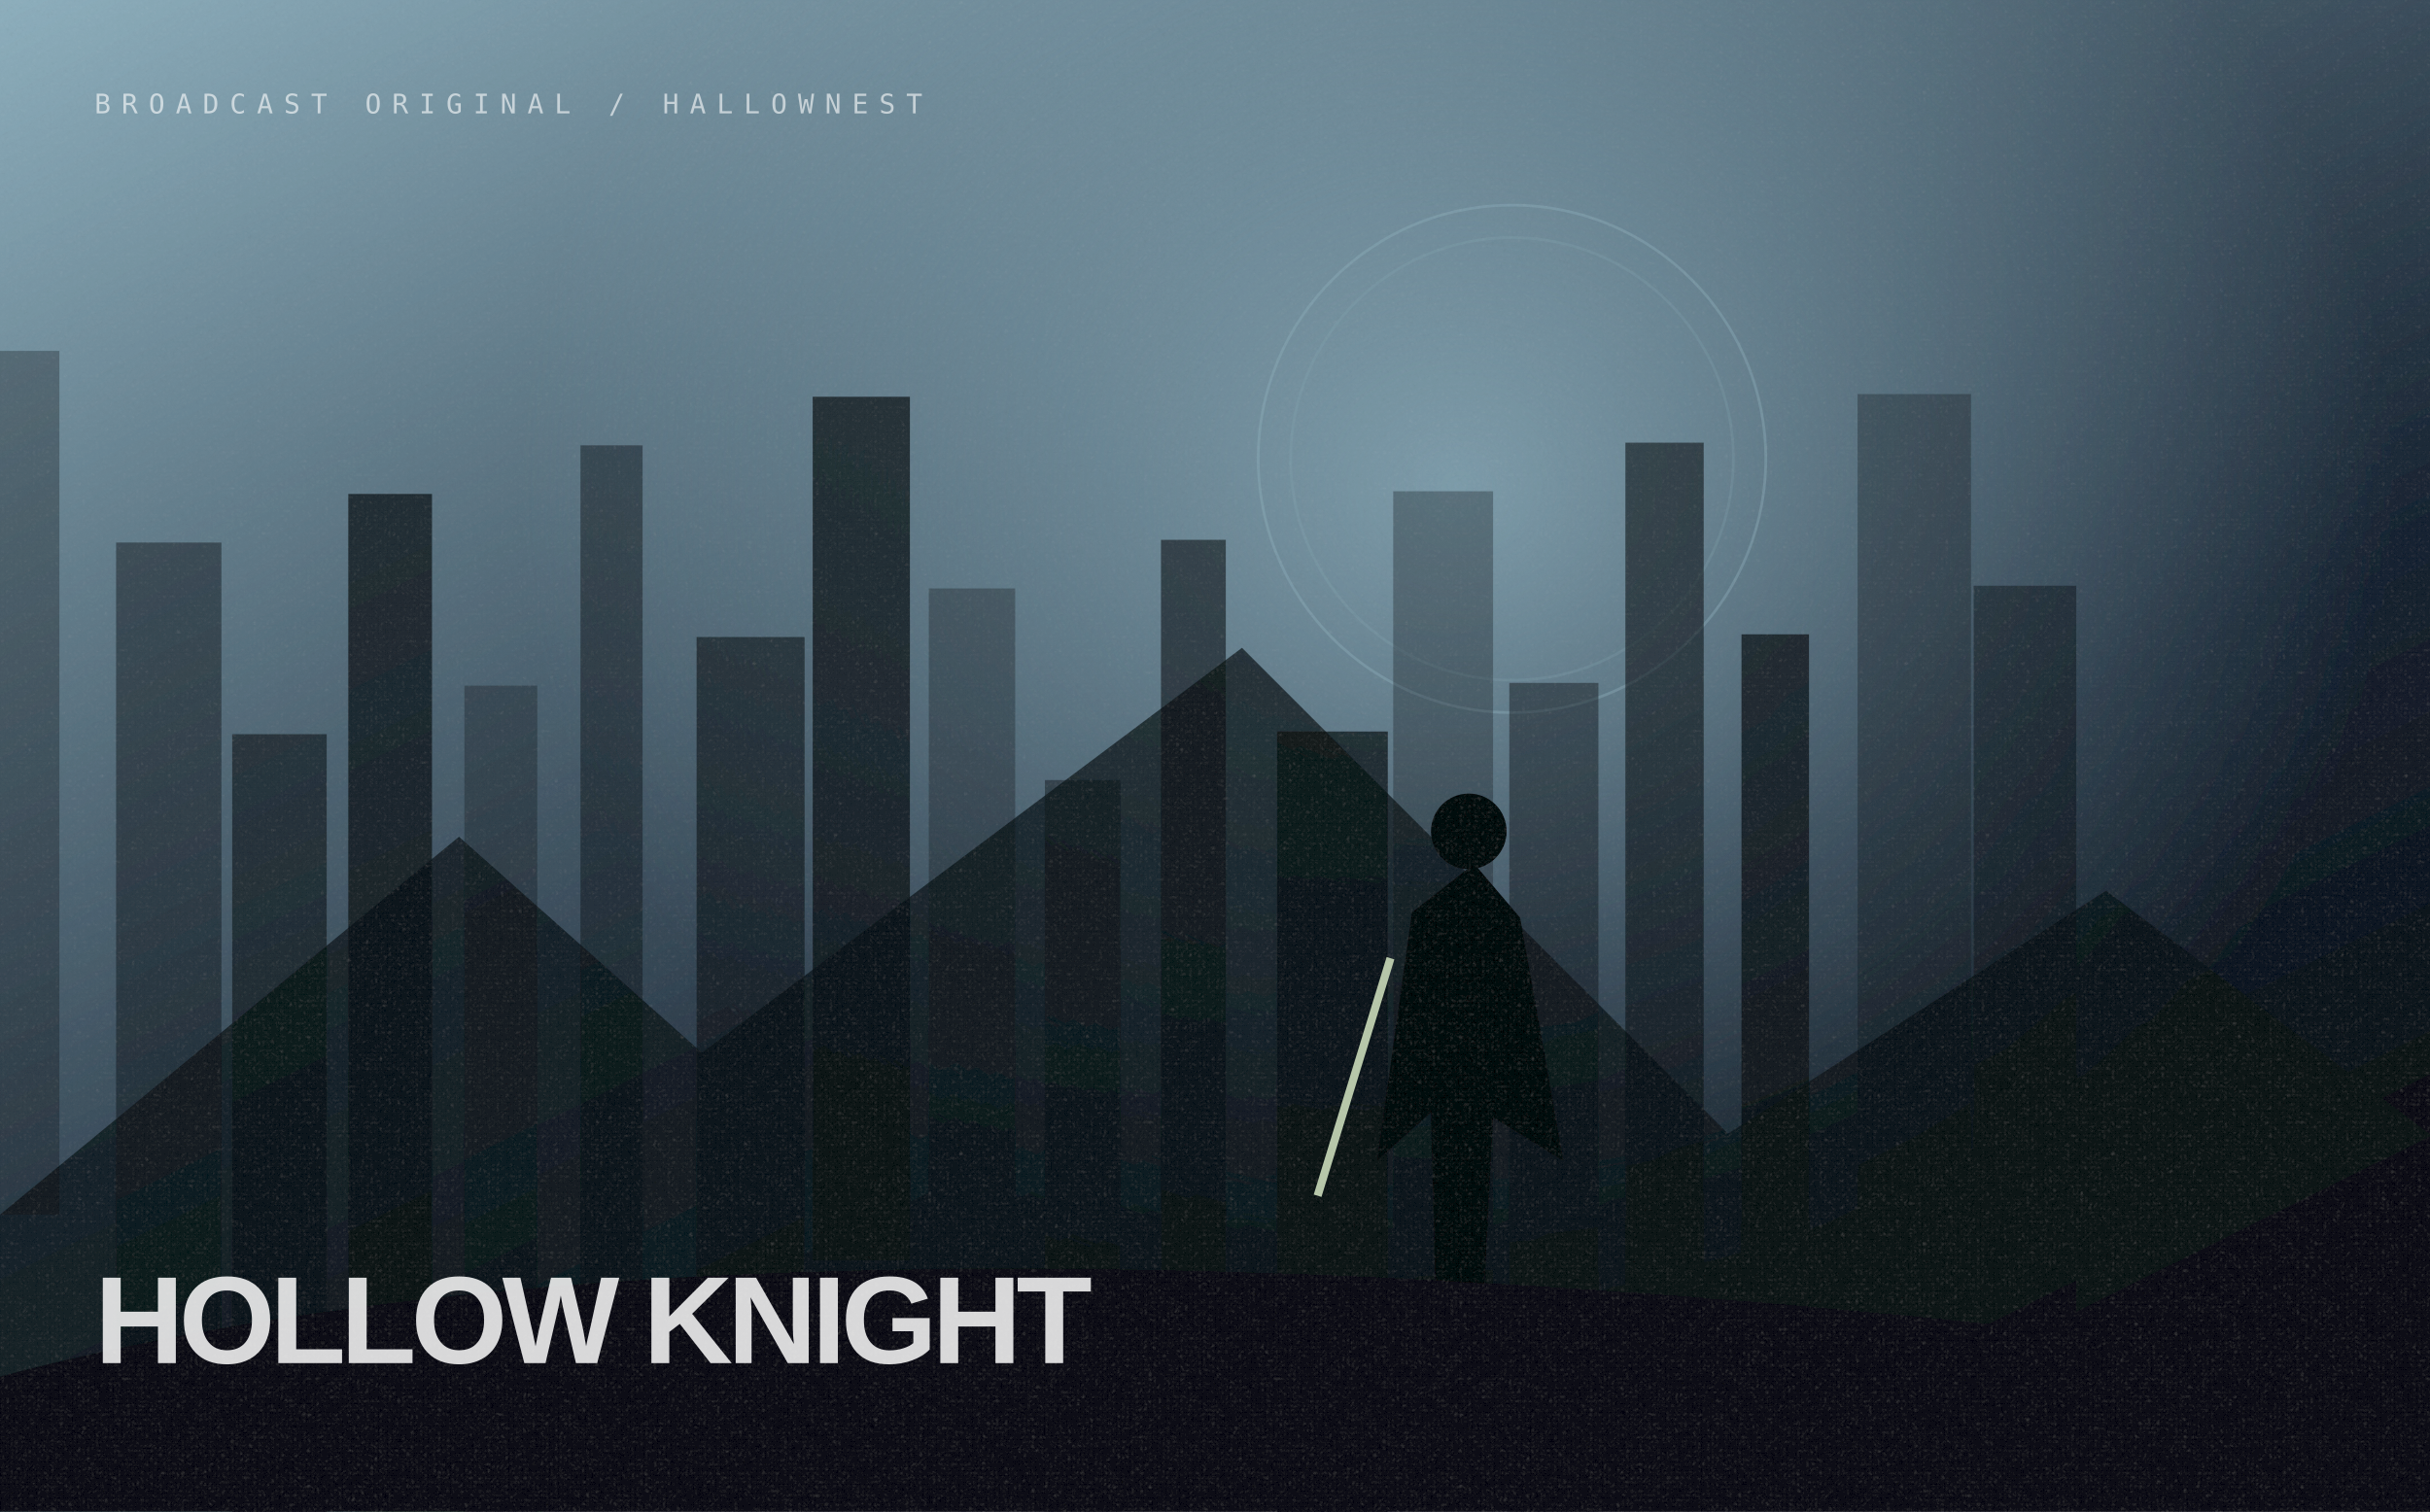
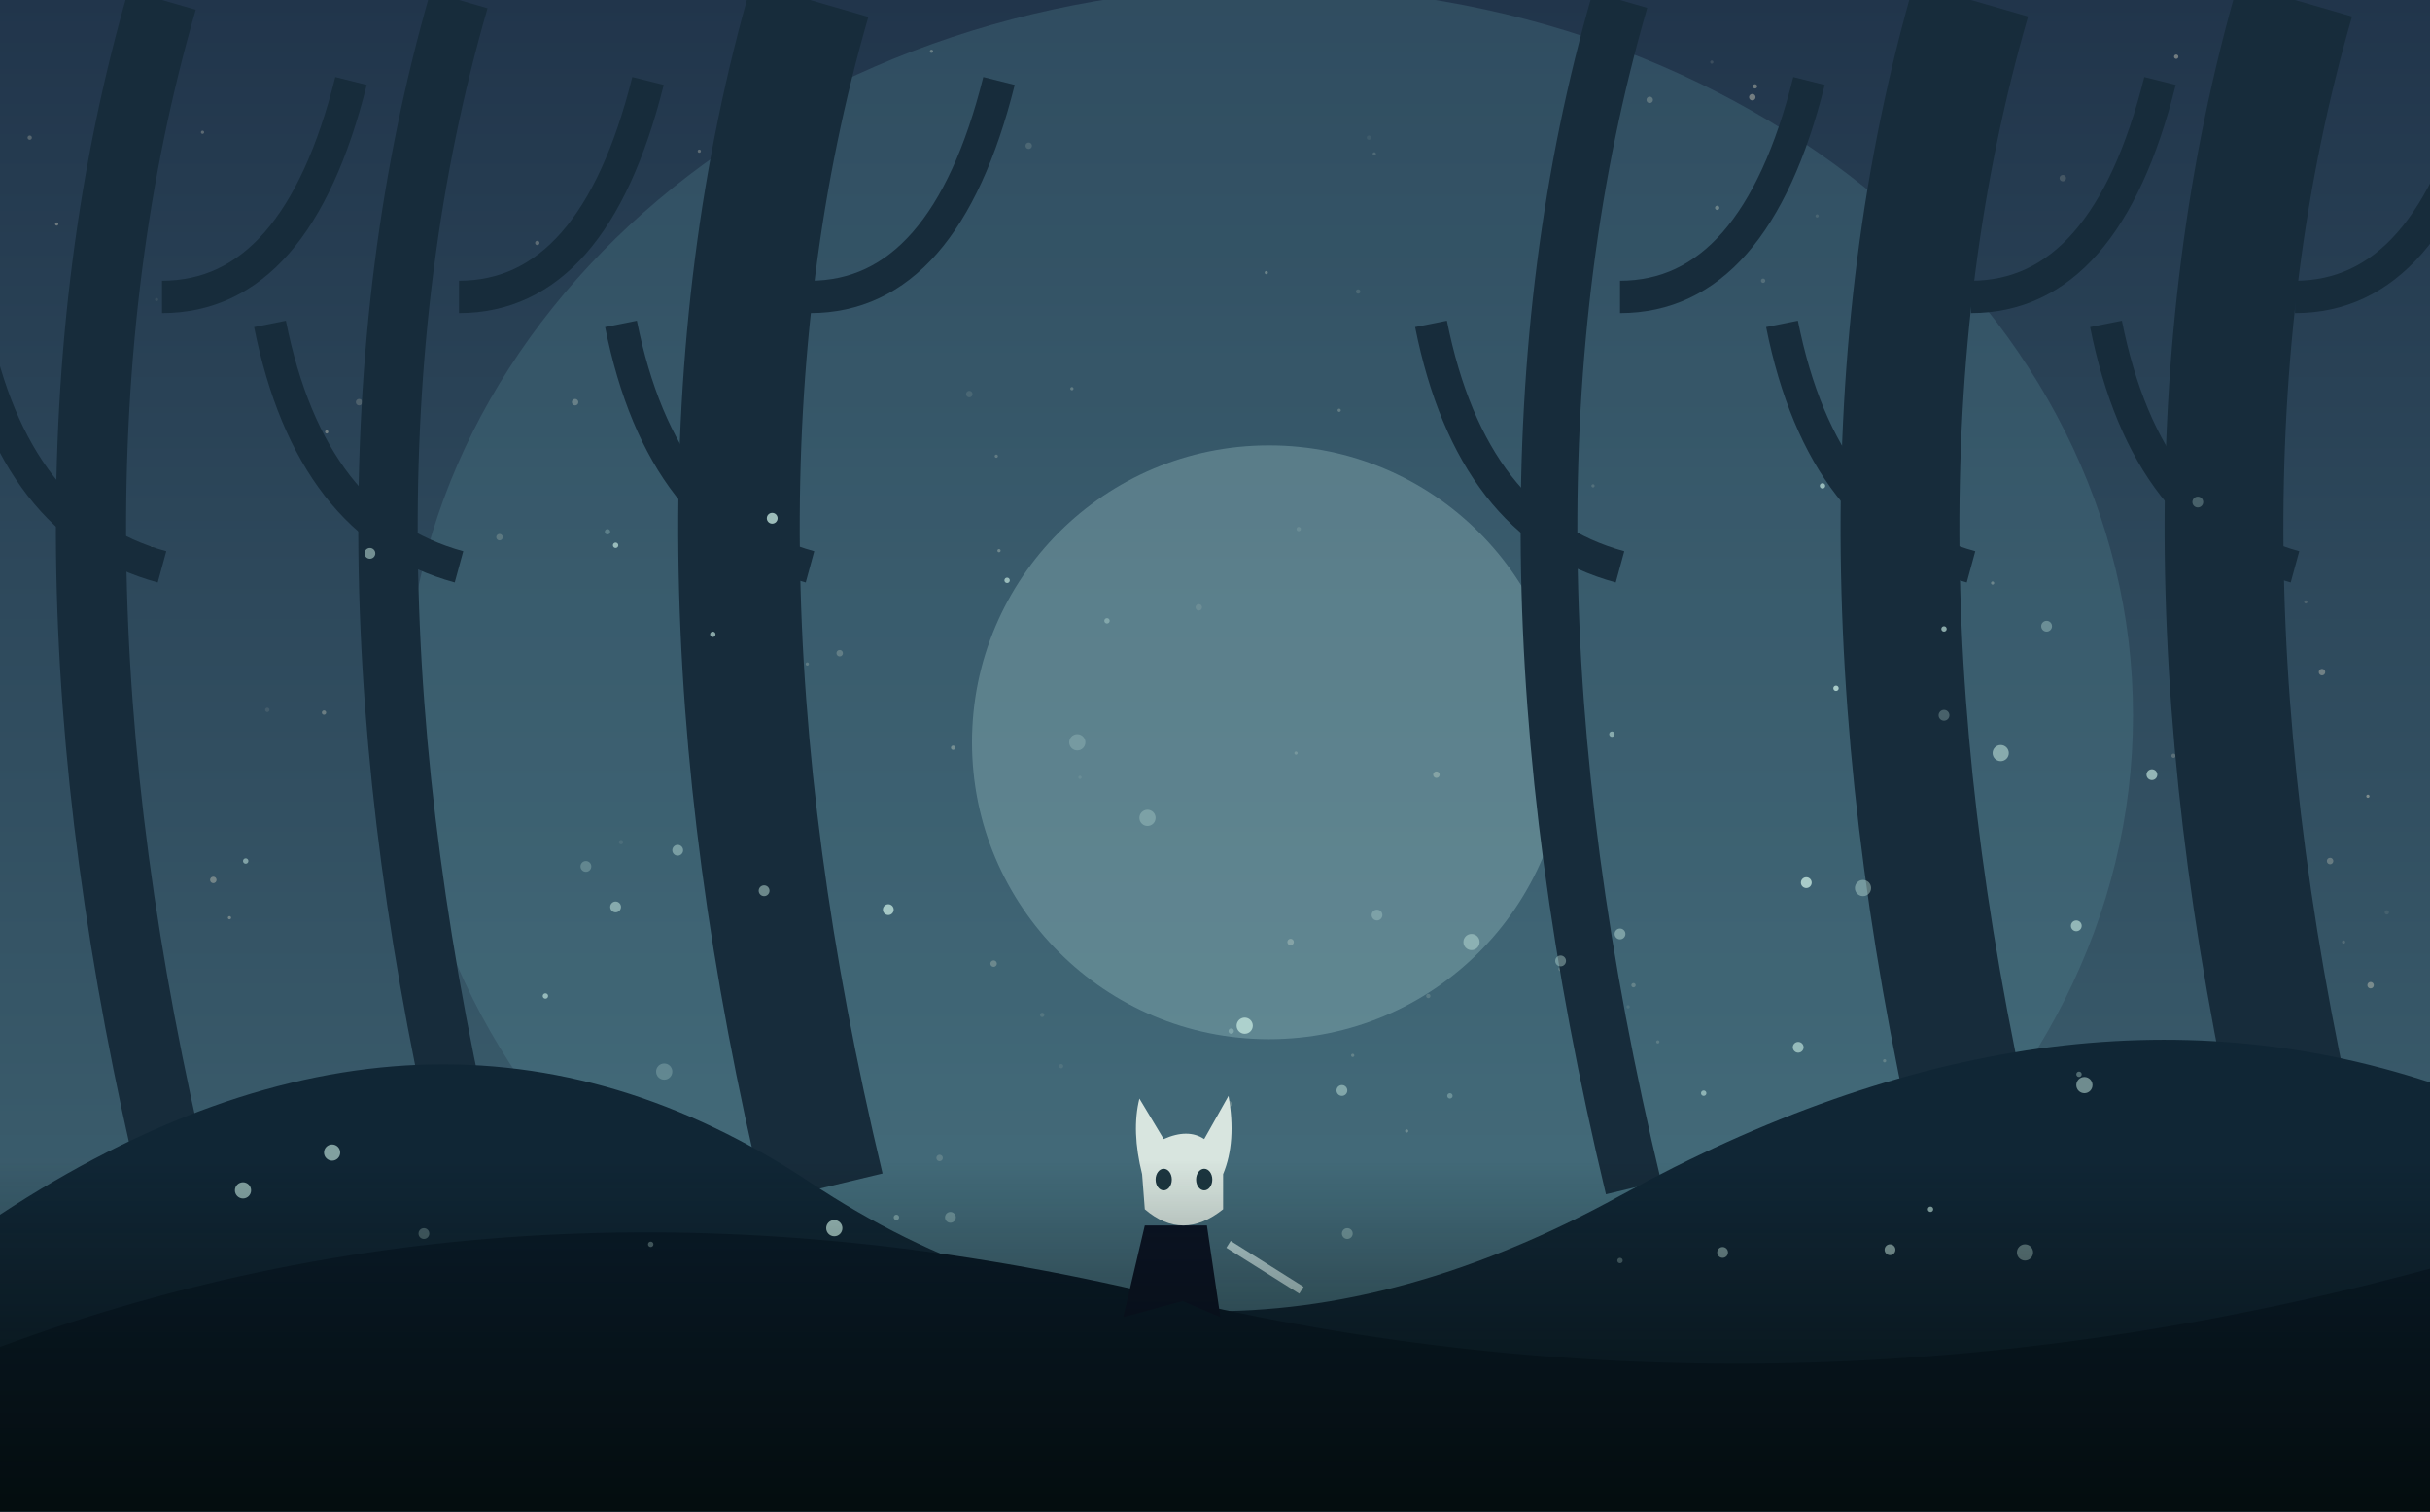
<svg xmlns="http://www.w3.org/2000/svg" width="900" height="560" viewBox="0 0 900 560">
  <defs>
-     <linearGradient id="bg" x2=".8" y2="1">
-       <stop stop-color="#8eafbd" />
-       <stop offset=".7" stop-color="#172331" />
-       <stop offset="1" stop-color="#070b0e" />
+     <linearGradient id="sky" x2="0" y2="1">
+       <stop stop-color="#21354b" />
+       <stop offset="1" stop-color="#416775" />
    </linearGradient>
-     <radialGradient id="sun">
-       <stop stop-color="#8eafbd" stop-opacity=".8" />
-       <stop offset="1" stop-color="#8eafbd" stop-opacity="0" />
+     <radialGradient id="light">
+       <stop stop-color="#e9d99a" stop-opacity=".55" />
+       <stop offset="1" stop-color="#e9d99a" stop-opacity="0" />
    </radialGradient>
-     <filter id="noise">
-       <feTurbulence baseFrequency=".6" numOctaves="3" stitchTiles="stitch" />
-       <feColorMatrix type="saturate" values="0" />
-       <feComponentTransfer>
-         <feFuncA type="linear" slope=".1" />
-       </feComponentTransfer>
-       <feBlend in="SourceGraphic" mode="soft-light" />
-     </filter>
+     <linearGradient id="shade" x2="0" y2="1">
+       <stop stop-color="#030908" stop-opacity="0" />
+       <stop offset="1" stop-color="#030908" stop-opacity=".8" />
+     </linearGradient>
  </defs>
-   <g filter="url(#noise)">
-     <path fill="url(#bg)" d="M0 0h900v560H0z" />
-     <ellipse cx="540" cy="180" rx="350" ry="310" fill="url(#sun)" />
-     <circle cx="560" cy="170" r="94" fill="none" stroke="#8eafbd" stroke-opacity=".4" />
-     <circle cx="560" cy="170" r="82" fill="none" stroke="#8eafbd" stroke-opacity=".2" />
-     <rect x="0" y="130" width="22" height="320" fill="#090f12" opacity="0.3" />
-     <rect x="43" y="201" width="39" height="320" fill="#090f12" opacity="0.43" />
-     <rect x="86" y="272" width="35" height="320" fill="#090f12" opacity="0.56" />
-     <rect x="129" y="183" width="31" height="320" fill="#090f12" opacity="0.69" />
-     <rect x="172" y="254" width="27" height="320" fill="#090f12" opacity="0.3" />
-     <rect x="215" y="165" width="23" height="320" fill="#090f12" opacity="0.43" />
-     <rect x="258" y="236" width="40" height="320" fill="#090f12" opacity="0.56" />
-     <rect x="301" y="147" width="36" height="320" fill="#090f12" opacity="0.69" />
-     <rect x="344" y="218" width="32" height="320" fill="#090f12" opacity="0.3" />
-     <rect x="387" y="289" width="28" height="320" fill="#090f12" opacity="0.43" />
-     <rect x="430" y="200" width="24" height="320" fill="#090f12" opacity="0.56" />
-     <rect x="473" y="271" width="41" height="320" fill="#090f12" opacity="0.69" />
-     <rect x="516" y="182" width="37" height="320" fill="#090f12" opacity="0.3" />
-     <rect x="559" y="253" width="33" height="320" fill="#090f12" opacity="0.43" />
-     <rect x="602" y="164" width="29" height="320" fill="#090f12" opacity="0.56" />
-     <rect x="645" y="235" width="25" height="320" fill="#090f12" opacity="0.69" />
-     <rect x="688" y="146" width="42" height="320" fill="#090f12" opacity="0.3" />
-     <rect x="731" y="217" width="38" height="320" fill="#090f12" opacity="0.43" />
-     <path d="M0 450 170 310 260 390 460 240 640 420 780 330 900 420V560H0" fill="#0a1216" opacity=".7" />
-     <path d="M510 430 523 338 546 320 563 340 579 430 553 414 549 490 532 490 530 412z" fill="#060a0c" />
-     <circle cx="544" cy="308" r="14" fill="#060a0c" />
-     <path d="M515 355 488 443" stroke="#b8c8aa" stroke-width="3" />
-     <path d="M0 510Q300 430 900 510V560H0" fill="#080e12" />
-   </g>
-   <text x="35" y="42" font-family="monospace" font-size="10" letter-spacing="4" fill="#fff" opacity=".6">BROADCAST ORIGINAL / HALLOWNEST</text>
-   <text x="35" y="505" font-family="Arial,sans-serif" font-size="46" font-weight="900" letter-spacing="-2" fill="#eee" opacity=".9">HOLLOW KNIGHT</text>
+   <path d="M0 0h900v560H0z" fill="url(#sky)" />
+   <circle cx="455" cy="409" r="1.2" fill="#f5edd3" opacity="0.28" />
+   <circle cx="299" cy="246" r="0.6" fill="#f5edd3" opacity="0.25" />
+   <circle cx="834" cy="156" r="0.6" fill="#f5edd3" opacity="0.18" />
+   <circle cx="507" cy="51" r="0.8" fill="#f5edd3" opacity="0.08" />
+   <circle cx="386" cy="376" r="0.8" fill="#f5edd3" opacity="0.14" />
+   <circle cx="397" cy="144" r="0.6" fill="#f5edd3" opacity="0.30" />
+   <circle cx="185" cy="199" r="1.2" fill="#f5edd3" opacity="0.24" />
+   <circle cx="75" cy="49" r="0.6" fill="#f5edd3" opacity="0.27" />
+   <circle cx="529" cy="369" r="0.8" fill="#f5edd3" opacity="0.19" />
+   <circle cx="636" cy="77" r="0.8" fill="#f5edd3" opacity="0.37" />
+   <circle cx="590" cy="180" r="0.6" fill="#f5edd3" opacity="0.18" />
+   <circle cx="653" cy="104" r="0.8" fill="#f5edd3" opacity="0.21" />
+   <circle cx="614" cy="386" r="0.6" fill="#f5edd3" opacity="0.20" />
+   <circle cx="311" cy="242" r="1.2" fill="#f5edd3" opacity="0.27" />
+   <circle cx="56" cy="203" r="0.6" fill="#f5edd3" opacity="0.22" />
+   <circle cx="199" cy="90" r="0.8" fill="#f5edd3" opacity="0.27" />
+   <circle cx="605" cy="365" r="0.8" fill="#f5edd3" opacity="0.26" />
+   <circle cx="578" cy="359" r="0.8" fill="#f5edd3" opacity="0.26" />
+   <circle cx="57" cy="355" r="1.2" fill="#f5edd3" opacity="0.10" />
+   <circle cx="848" cy="73" r="0.8" fill="#f5edd3" opacity="0.11" />
+   <circle cx="400" cy="288" r="0.6" fill="#f5edd3" opacity="0.12" />
+   <circle cx="827" cy="418" r="1.2" fill="#f5edd3" opacity="0.29" />
+   <circle cx="816" cy="435" r="0.6" fill="#f5edd3" opacity="0.30" />
+   <circle cx="878" cy="365" r="1.2" fill="#f5edd3" opacity="0.35" />
+   <circle cx="698" cy="393" r="0.6" fill="#f5edd3" opacity="0.24" />
+   <circle cx="704" cy="245" r="0.6" fill="#f5edd3" opacity="0.14" />
+   <circle cx="291" cy="117" r="0.8" fill="#f5edd3" opacity="0.09" />
+   <circle cx="275" cy="205" r="0.8" fill="#f5edd3" opacity="0.16" />
+   <circle cx="448" cy="433" r="1.2" fill="#f5edd3" opacity="0.12" />
+   <circle cx="262" cy="150" r="0.6" fill="#f5edd3" opacity="0.14" />
+   <circle cx="842" cy="63" r="0.8" fill="#f5edd3" opacity="0.29" />
+   <circle cx="58" cy="111" r="0.6" fill="#f5edd3" opacity="0.08" />
+   <circle cx="345" cy="19" r="0.6" fill="#f5edd3" opacity="0.36" />
+   <circle cx="140" cy="113" r="0.6" fill="#f5edd3" opacity="0.29" />
+   <circle cx="649" cy="36" r="1.2" fill="#f5edd3" opacity="0.38" />
+   <circle cx="79" cy="326" r="1.2" fill="#f5edd3" opacity="0.33" />
+   <circle cx="718" cy="196" r="0.8" fill="#f5edd3" opacity="0.23" />
+   <circle cx="213" cy="149" r="1.2" fill="#f5edd3" opacity="0.33" />
+   <circle cx="805" cy="280" r="0.8" fill="#f5edd3" opacity="0.21" />
+   <circle cx="838" cy="136" r="1.2" fill="#f5edd3" opacity="0.36" />
+   <circle cx="297" cy="383" r="0.6" fill="#f5edd3" opacity="0.10" />
+   <circle cx="860" cy="249" r="1.2" fill="#f5edd3" opacity="0.33" />
+   <circle cx="393" cy="395" r="0.8" fill="#f5edd3" opacity="0.11" />
+   <circle cx="11" cy="51" r="0.8" fill="#f5edd3" opacity="0.24" />
+   <circle cx="501" cy="391" r="0.6" fill="#f5edd3" opacity="0.25" />
+   <circle cx="469" cy="101" r="0.6" fill="#f5edd3" opacity="0.36" />
+   <circle cx="259" cy="56" r="0.6" fill="#f5edd3" opacity="0.28" />
+   <circle cx="120" cy="264" r="0.8" fill="#f5edd3" opacity="0.30" />
+   <circle cx="264" cy="273" r="0.8" fill="#f5edd3" opacity="0.30" />
+   <circle cx="836" cy="299" r="0.8" fill="#f5edd3" opacity="0.13" />
+   <circle cx="877" cy="295" r="0.6" fill="#f5edd3" opacity="0.39" />
+   <circle cx="133" cy="149" r="1.2" fill="#f5edd3" opacity="0.18" />
+   <circle cx="295" cy="396" r="1.2" fill="#f5edd3" opacity="0.13" />
+   <circle cx="837" cy="57" r="0.8" fill="#f5edd3" opacity="0.15" />
+   <circle cx="109" cy="433" r="0.8" fill="#f5edd3" opacity="0.35" />
+   <circle cx="718" cy="121" r="0.6" fill="#f5edd3" opacity="0.39" />
+   <circle cx="634" cy="23" r="0.6" fill="#f5edd3" opacity="0.12" />
+   <circle cx="160" cy="32" r="0.6" fill="#f5edd3" opacity="0.29" />
+   <circle cx="603" cy="373" r="0.6" fill="#f5edd3" opacity="0.11" />
+   <circle cx="854" cy="223" r="0.6" fill="#f5edd3" opacity="0.16" />
+   <circle cx="230" cy="312" r="0.8" fill="#f5edd3" opacity="0.10" />
+   <circle cx="738" cy="216" r="0.6" fill="#f5edd3" opacity="0.34" />
+   <circle cx="150" cy="444" r="0.8" fill="#f5edd3" opacity="0.11" />
+   <circle cx="704" cy="267" r="0.6" fill="#f5edd3" opacity="0.20" />
+   <circle cx="369" cy="169" r="0.6" fill="#f5edd3" opacity="0.28" />
+   <circle cx="806" cy="21" r="0.8" fill="#f5edd3" opacity="0.38" />
+   <circle cx="85" cy="340" r="0.6" fill="#f5edd3" opacity="0.33" />
+   <circle cx="359" cy="146" r="1.2" fill="#f5edd3" opacity="0.13" />
+   <circle cx="21" cy="83" r="0.6" fill="#f5edd3" opacity="0.35" />
+   <circle cx="503" cy="108" r="0.8" fill="#f5edd3" opacity="0.16" />
+   <circle cx="720" cy="310" r="0.8" fill="#f5edd3" opacity="0.23" />
+   <circle cx="885" cy="420" r="0.6" fill="#f5edd3" opacity="0.33" />
+   <circle cx="478" cy="349" r="1.2" fill="#f5edd3" opacity="0.38" />
+   <circle cx="381" cy="54" r="1.2" fill="#f5edd3" opacity="0.17" />
+   <circle cx="370" cy="204" r="0.6" fill="#f5edd3" opacity="0.37" />
+   <circle cx="854" cy="29" r="0.6" fill="#f5edd3" opacity="0.09" />
+   <circle cx="868" cy="349" r="0.6" fill="#f5edd3" opacity="0.16" />
+   <circle cx="673" cy="80" r="0.6" fill="#f5edd3" opacity="0.14" />
+   <circle cx="496" cy="152" r="0.6" fill="#f5edd3" opacity="0.30" />
+   <circle cx="611" cy="37" r="1.2" fill="#f5edd3" opacity="0.29" />
+   <circle cx="368" cy="357" r="1.2" fill="#f5edd3" opacity="0.31" />
+   <circle cx="884" cy="338" r="0.8" fill="#f5edd3" opacity="0.09" />
+   <circle cx="481" cy="196" r="0.8" fill="#f5edd3" opacity="0.16" />
+   <circle cx="532" cy="287" r="1.2" fill="#f5edd3" opacity="0.39" />
+   <circle cx="764" cy="66" r="1.2" fill="#f5edd3" opacity="0.16" />
+   <circle cx="863" cy="319" r="1.2" fill="#f5edd3" opacity="0.27" />
+   <circle cx="274" cy="346" r="1.2" fill="#f5edd3" opacity="0.26" />
+   <circle cx="121" cy="160" r="0.6" fill="#f5edd3" opacity="0.35" />
+   <circle cx="353" cy="277" r="0.8" fill="#f5edd3" opacity="0.39" />
+   <circle cx="480" cy="279" r="0.6" fill="#f5edd3" opacity="0.26" />
+   <circle cx="99" cy="263" r="0.8" fill="#f5edd3" opacity="0.10" />
+   <circle cx="27" cy="244" r="0.8" fill="#f5edd3" opacity="0.14" />
+   <circle cx="650" cy="32" r="0.8" fill="#f5edd3" opacity="0.36" />
+   <circle cx="290" cy="283" r="0.6" fill="#f5edd3" opacity="0.13" />
+   <circle cx="509" cy="57" r="0.6" fill="#f5edd3" opacity="0.19" />
+   <circle cx="444" cy="225" r="1.2" fill="#f5edd3" opacity="0.16" />
+   <circle cx="713" cy="238" r="1.2" fill="#f5edd3" opacity="0.26" />
+   <circle cx="521" cy="419" r="0.6" fill="#f5edd3" opacity="0.33" />
+   <circle cx="348" cy="429" r="1.2" fill="#f5edd3" opacity="0.21" />
+   <circle cx="253" cy="223" r="0.8" fill="#f5edd3" opacity="0.29" />
+   <ellipse cx="470" cy="265" rx="320" ry="270" fill="#5d92a0" opacity=".25" />
+   <circle cx="470" cy="275" r="110" fill="#acd5d5" opacity=".3" />
+   <path d="M60 0Q5 190 65 440" fill="none" stroke="#172c3b" stroke-width="26" />
+   <path d="M60 110q50 0 70-80M60 210q-55-15-70-90" fill="none" stroke="#172c3b" stroke-width="12" />
+   <path d="M170 0Q115 190 175 440" fill="none" stroke="#172c3b" stroke-width="22" />
+   <path d="M170 110q50 0 70-80M170 210q-55-15-70-90" fill="none" stroke="#172c3b" stroke-width="12" />
+   <path d="M300 0Q245 190 305 440" fill="none" stroke="#172c3b" stroke-width="45" />
+   <path d="M300 110q50 0 70-80M300 210q-55-15-70-90" fill="none" stroke="#172c3b" stroke-width="12" />
+   <path d="M600 0Q545 190 605 440" fill="none" stroke="#172c3b" stroke-width="21" />
+   <path d="M600 110q50 0 70-80M600 210q-55-15-70-90" fill="none" stroke="#172c3b" stroke-width="12" />
+   <path d="M730 0Q675 190 735 440" fill="none" stroke="#172c3b" stroke-width="44" />
+   <path d="M730 110q50 0 70-80M730 210q-55-15-70-90" fill="none" stroke="#172c3b" stroke-width="12" />
+   <path d="M850 0Q795 190 855 440" fill="none" stroke="#172c3b" stroke-width="44" />
+   <path d="M850 110q50 0 70-80M850 210q-55-15-70-90" fill="none" stroke="#172c3b" stroke-width="12" />
+   <path d="M0 450Q160 345 300 438T600 443T900 401v159H0" fill="#102635" />
+   <path d="M0 499Q200 425 430 480T900 470V560H0" fill="#091b29" />
+   <circle cx="666" cy="388" r="2" fill="#c1e4dc" opacity="0.67" />
+   <circle cx="741" cy="279" r="3" fill="#c1e4dc" opacity="0.57" />
+   <circle cx="283" cy="330" r="2" fill="#c1e4dc" opacity="0.50" />
+   <circle cx="680" cy="255" r="1" fill="#c1e4dc" opacity="0.81" />
+   <circle cx="246" cy="397" r="3" fill="#c1e4dc" opacity="0.26" />
+   <circle cx="772" cy="402" r="3" fill="#c1e4dc" opacity="0.54" />
+   <circle cx="720" cy="233" r="1" fill="#c1e4dc" opacity="0.68" />
+   <circle cx="90" cy="441" r="3" fill="#c1e4dc" opacity="0.66" />
+   <circle cx="597" cy="272" r="1" fill="#c1e4dc" opacity="0.57" />
+   <circle cx="814" cy="186" r="2" fill="#c1e4dc" opacity="0.29" />
+   <circle cx="600" cy="467" r="1" fill="#c1e4dc" opacity="0.34" />
+   <circle cx="157" cy="457" r="2" fill="#c1e4dc" opacity="0.31" />
+   <circle cx="750" cy="464" r="3" fill="#c1e4dc" opacity="0.45" />
+   <circle cx="91" cy="319" r="1" fill="#c1e4dc" opacity="0.55" />
+   <circle cx="600" cy="346" r="2" fill="#c1e4dc" opacity="0.47" />
+   <circle cx="700" cy="463" r="2" fill="#c1e4dc" opacity="0.65" />
+   <circle cx="217" cy="321" r="2" fill="#c1e4dc" opacity="0.28" />
+   <circle cx="537" cy="406" r="1" fill="#c1e4dc" opacity="0.33" />
+   <circle cx="578" cy="356" r="2" fill="#c1e4dc" opacity="0.40" />
+   <circle cx="715" cy="448" r="1" fill="#c1e4dc" opacity="0.68" />
+   <circle cx="410" cy="230" r="1" fill="#c1e4dc" opacity="0.39" />
+   <circle cx="286" cy="192" r="2" fill="#c1e4dc" opacity="0.78" />
+   <circle cx="769" cy="343" r="2" fill="#c1e4dc" opacity="0.64" />
+   <circle cx="137" cy="205" r="2" fill="#c1e4dc" opacity="0.54" />
+   <circle cx="631" cy="405" r="1" fill="#c1e4dc" opacity="0.60" />
+   <circle cx="690" cy="329" r="3" fill="#c1e4dc" opacity="0.42" />
+   <circle cx="797" cy="287" r="2" fill="#c1e4dc" opacity="0.69" />
+   <circle cx="373" cy="215" r="1" fill="#c1e4dc" opacity="0.71" />
+   <circle cx="510" cy="339" r="2" fill="#c1e4dc" opacity="0.30" />
+   <circle cx="123" cy="427" r="3" fill="#c1e4dc" opacity="0.64" />
+   <circle cx="497" cy="404" r="2" fill="#c1e4dc" opacity="0.51" />
+   <circle cx="202" cy="369" r="1" fill="#c1e4dc" opacity="0.67" />
+   <circle cx="758" cy="232" r="2" fill="#c1e4dc" opacity="0.37" />
+   <circle cx="461" cy="380" r="3" fill="#c1e4dc" opacity="0.80" />
+   <circle cx="446" cy="438" r="2" fill="#c1e4dc" opacity="0.31" />
+   <circle cx="675" cy="180" r="1" fill="#c1e4dc" opacity="0.71" />
+   <circle cx="264" cy="235" r="1" fill="#c1e4dc" opacity="0.67" />
+   <circle cx="638" cy="464" r="2" fill="#c1e4dc" opacity="0.55" />
+   <circle cx="456" cy="382" r="1" fill="#c1e4dc" opacity="0.32" />
+   <circle cx="309" cy="455" r="3" fill="#c1e4dc" opacity="0.80" />
+   <circle cx="669" cy="327" r="2" fill="#c1e4dc" opacity="0.81" />
+   <circle cx="499" cy="457" r="2" fill="#c1e4dc" opacity="0.40" />
+   <circle cx="251" cy="315" r="2" fill="#c1e4dc" opacity="0.46" />
+   <circle cx="545" cy="349" r="3" fill="#c1e4dc" opacity="0.46" />
+   <circle cx="399" cy="275" r="3" fill="#c1e4dc" opacity="0.25" />
+   <circle cx="770" cy="398" r="1" fill="#c1e4dc" opacity="0.37" />
+   <circle cx="425" cy="303" r="3" fill="#c1e4dc" opacity="0.31" />
+   <circle cx="241" cy="461" r="1" fill="#c1e4dc" opacity="0.37" />
+   <circle cx="225" cy="197" r="1" fill="#c1e4dc" opacity="0.27" />
+   <circle cx="329" cy="337" r="2" fill="#c1e4dc" opacity="0.78" />
+   <circle cx="720" cy="265" r="2" fill="#c1e4dc" opacity="0.29" />
+   <circle cx="228" cy="202" r="1" fill="#c1e4dc" opacity="0.71" />
+   <circle cx="228" cy="336" r="2" fill="#c1e4dc" opacity="0.55" />
+   <circle cx="352" cy="451" r="2" fill="#c1e4dc" opacity="0.36" />
+   <circle cx="332" cy="451" r="1" fill="#c1e4dc" opacity="0.44" />
+   <path d="M424 454l-8 34 22-6 14 6-5-34z" fill="#0b1425" />
+   <path d="M423 435q-4-16-1-28l9 15q9-4 15 0l9-16q3 17-2 29v13q-15 12-29 0z" fill="#d8e5df" />
+   <ellipse cx="431" cy="437" rx="3" ry="4" fill="#1c3640" />
+   <ellipse cx="446" cy="437" rx="3" ry="4" fill="#1c3640" />
+   <path d="M455 461l27 17" stroke="#b9d6d8" stroke-width="3" />
+   <path d="M0 430h900v130H0z" fill="url(#shade)" />
</svg>
